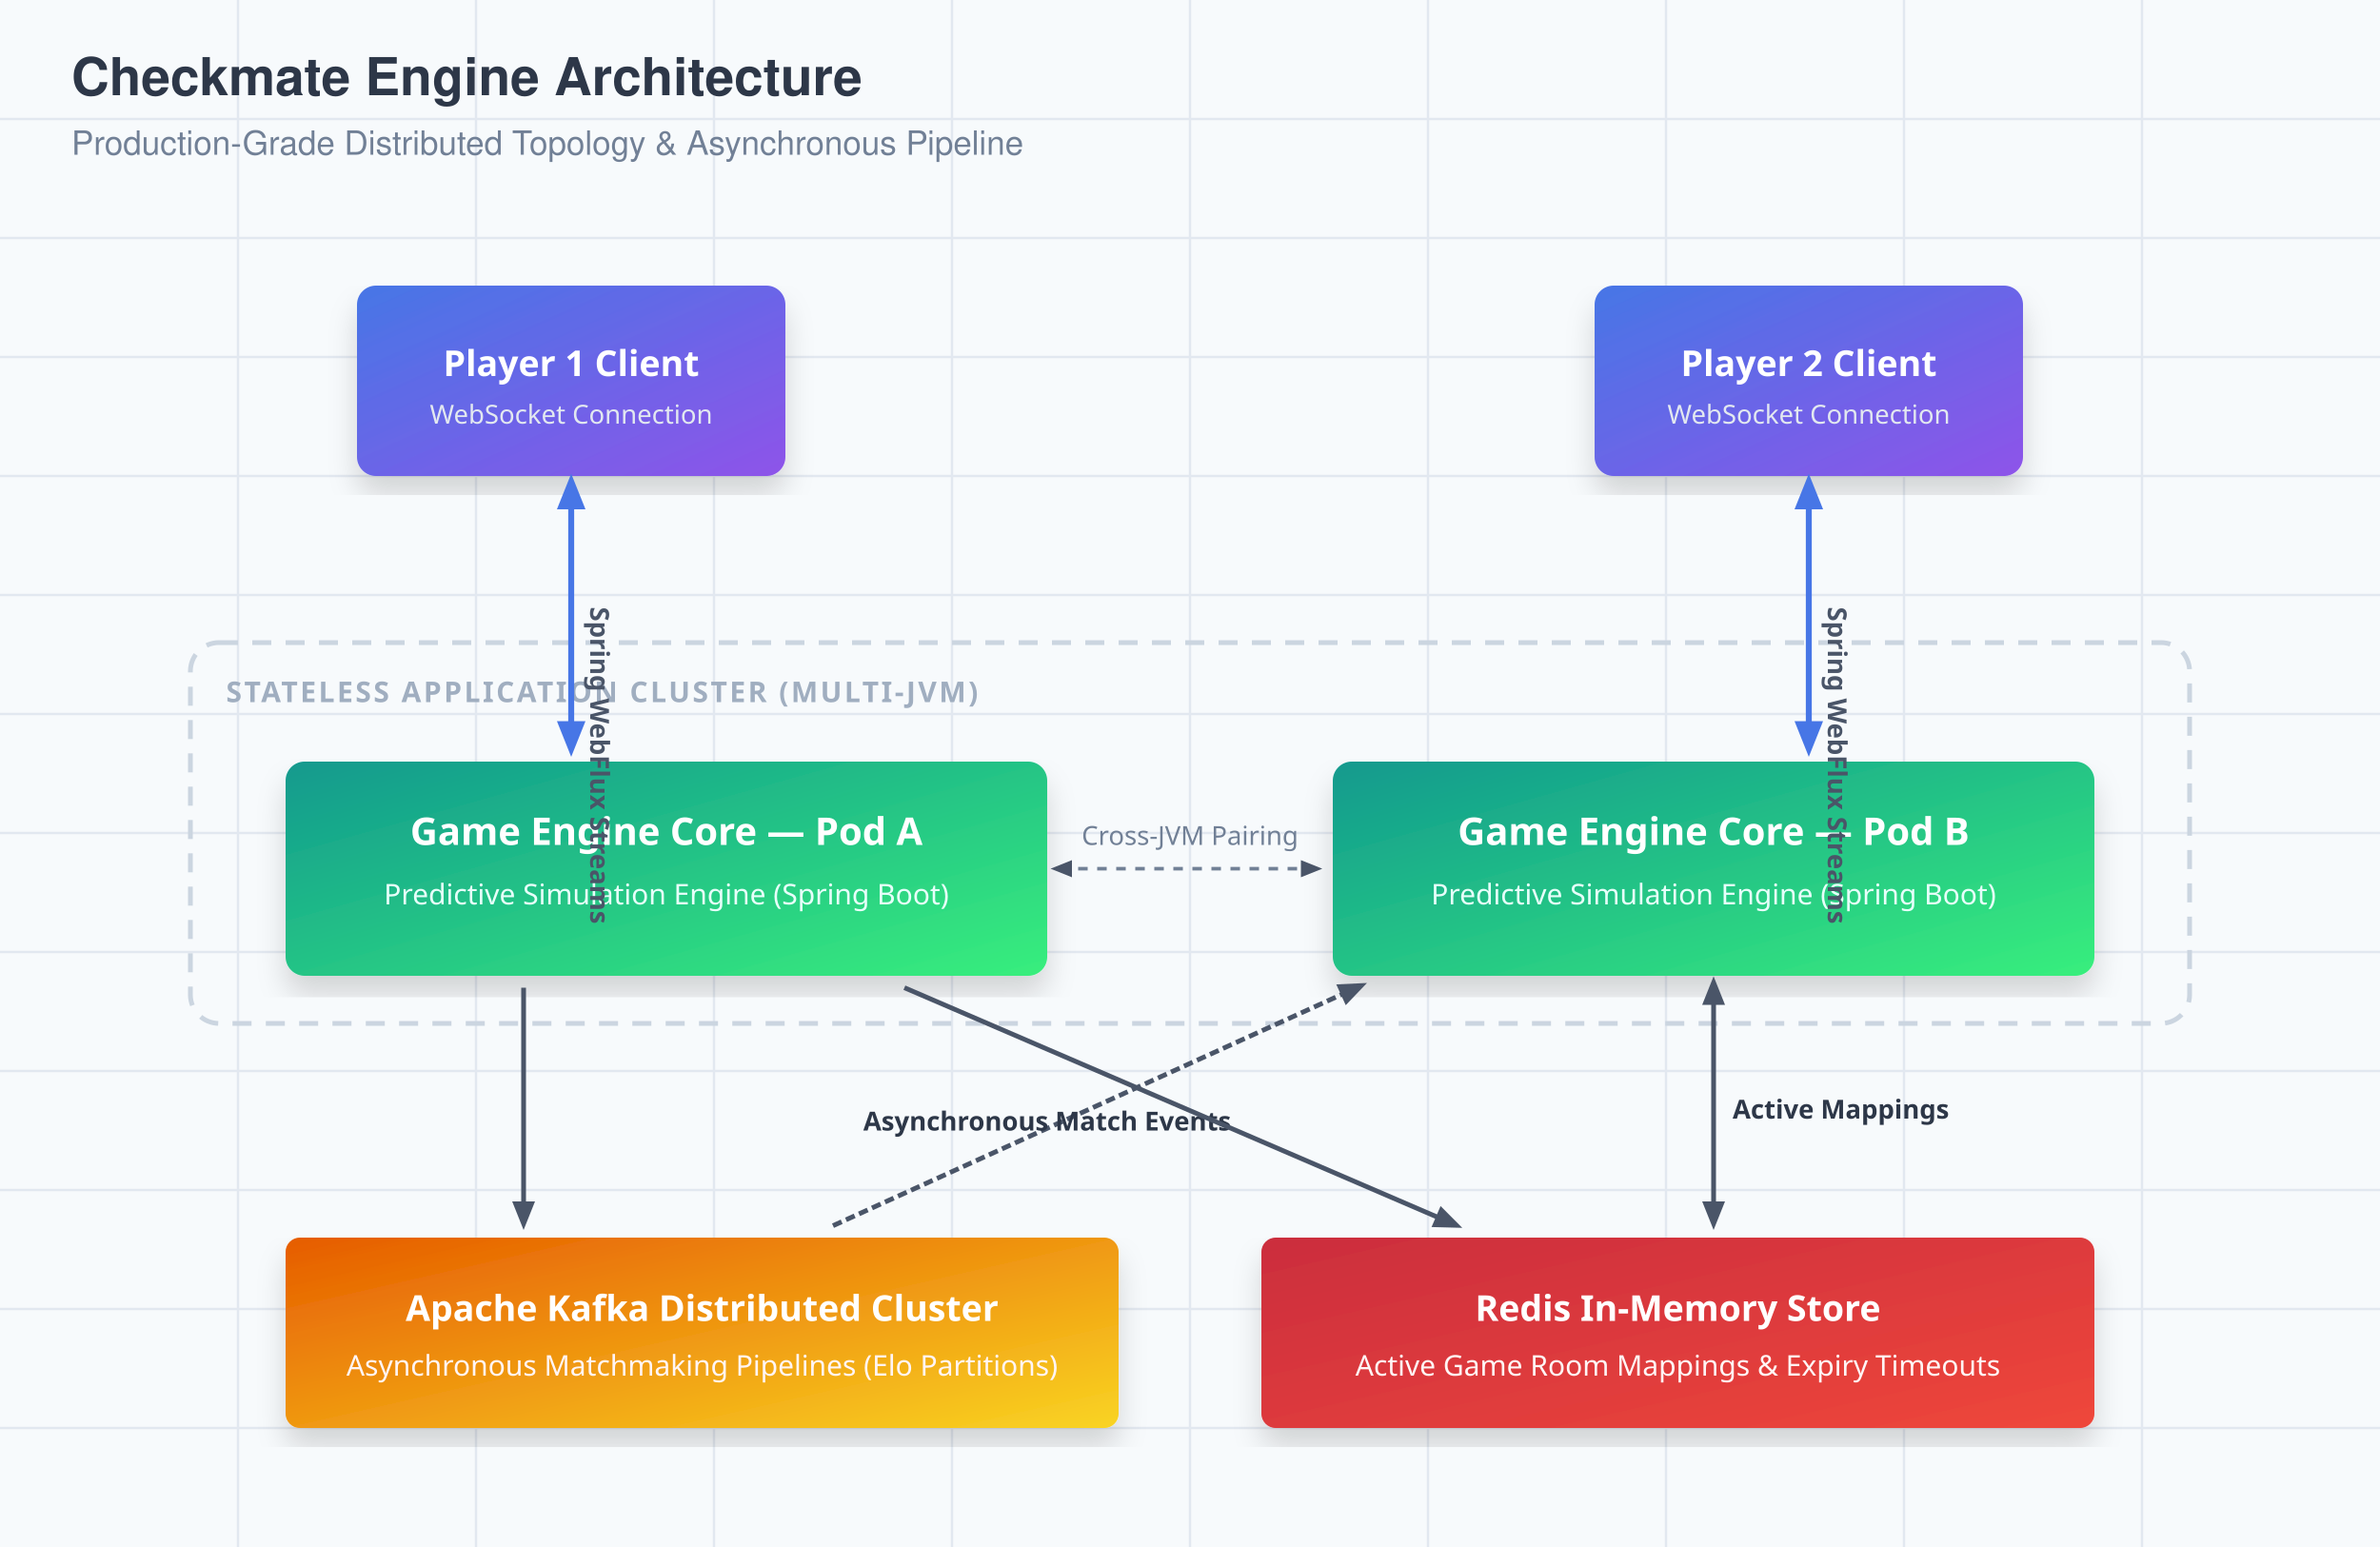
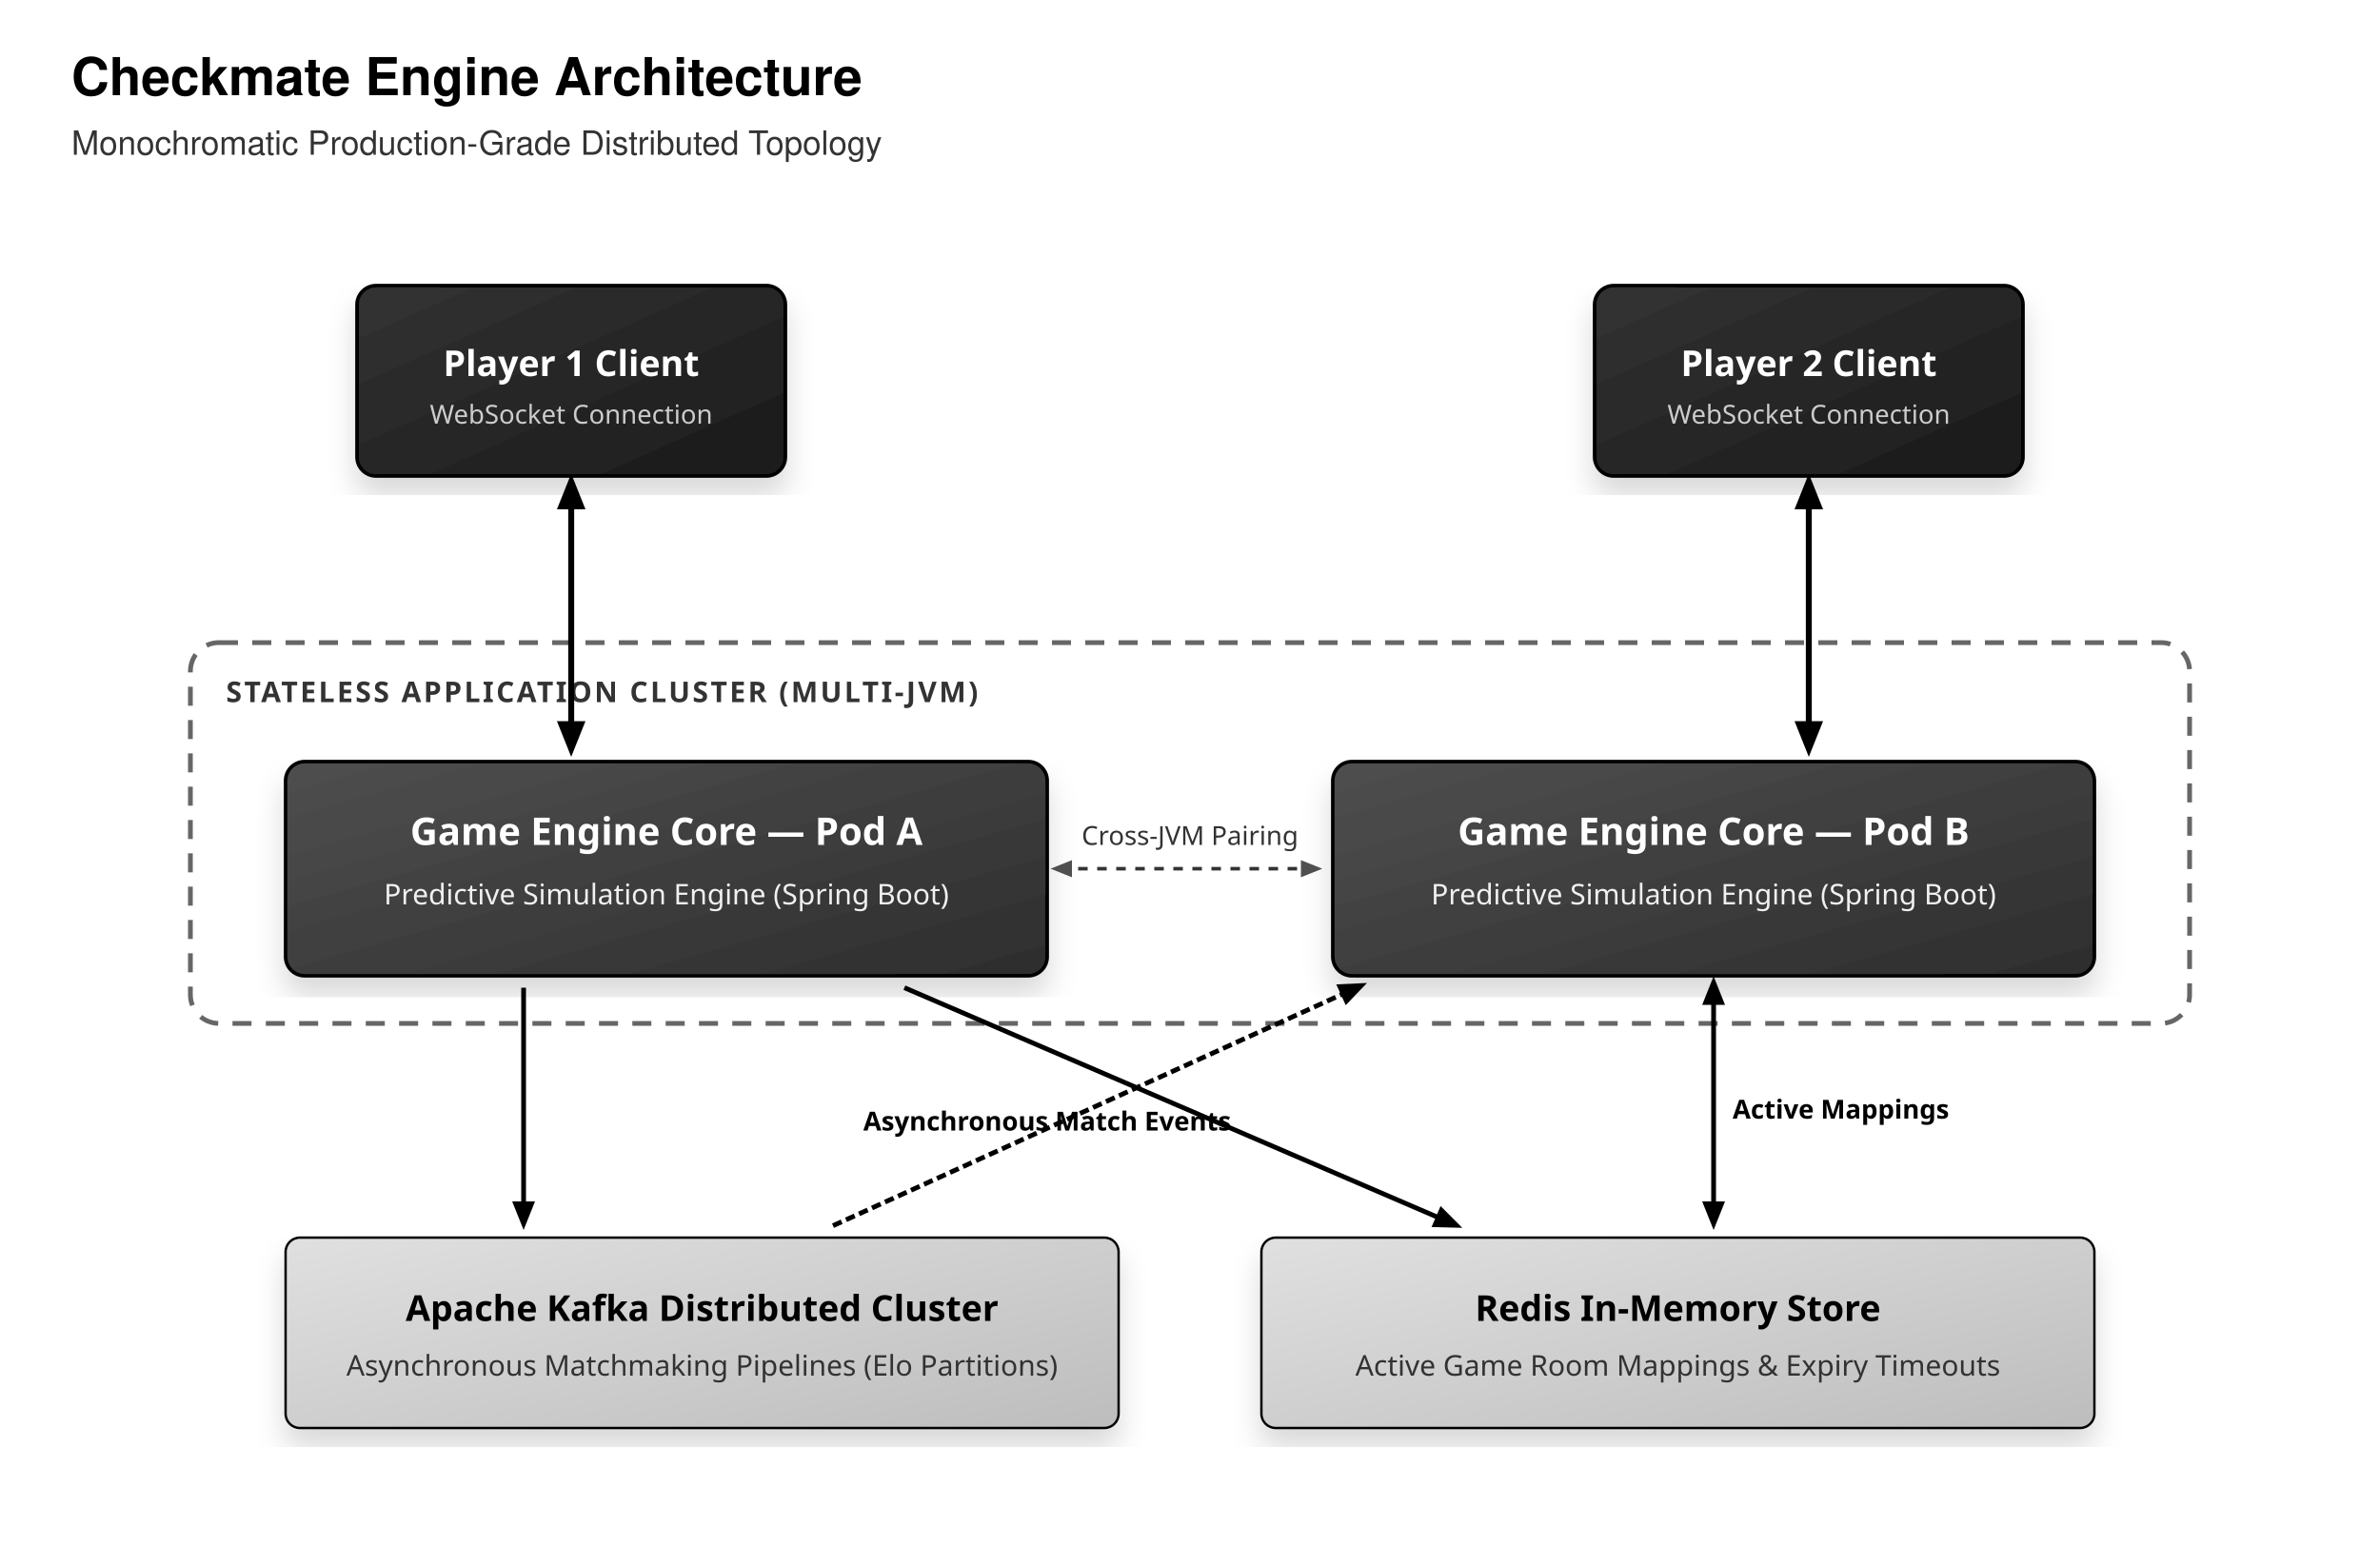
<svg xmlns="http://www.w3.org/2000/svg" viewBox="0 0 1000 650" width="100%" height="100%">
  <defs>
    <linearGradient id="clientGrad" x1="0%" y1="0%" x2="100%" y2="100%">
-       <stop offset="0%" stop-color="#4776E6" />
-       <stop offset="100%" stop-color="#8E54E9" />
+       <stop offset="0%" stop-color="#333333" />
+       <stop offset="100%" stop-color="#1A1A1A" />
    </linearGradient>
    <linearGradient id="engineGrad" x1="0%" y1="0%" x2="100%" y2="100%">
-       <stop offset="0%" stop-color="#11998e" />
-       <stop offset="100%" stop-color="#38ef7d" />
+       <stop offset="0%" stop-color="#4F4F4F" />
+       <stop offset="100%" stop-color="#2D2D2D" />
    </linearGradient>
    <linearGradient id="kafkaGrad" x1="0%" y1="0%" x2="100%" y2="100%">
-       <stop offset="0%" stop-color="#e65c00" />
-       <stop offset="100%" stop-color="#F9D423" />
+       <stop offset="0%" stop-color="#E0E0E0" />
+       <stop offset="100%" stop-color="#BDBDBD" />
    </linearGradient>
    <linearGradient id="redisGrad" x1="0%" y1="0%" x2="100%" y2="100%">
-       <stop offset="0%" stop-color="#CB2D3E" />
-       <stop offset="100%" stop-color="#EF473A" />
+       <stop offset="0%" stop-color="#E0E0E0" />
+       <stop offset="100%" stop-color="#BDBDBD" />
    </linearGradient>
    <filter id="dropShadow" x="-10%" y="-10%" width="120%" height="120%">
      <feDropShadow dx="0" dy="8" stdDeviation="6" flood-color="#000000" flood-opacity="0.15" />
    </filter>
    <marker id="arrow" viewBox="0 0 10 10" refX="6" refY="5" markerWidth="6" markerHeight="6" orient="auto-start-reverse">
-       <path d="M 0 1 L 10 5 L 0 9 z" fill="#4A5568" />
+       <path d="M 0 1 L 10 5 L 0 9 z" fill="#000000" />
    </marker>
-     <marker id="arrow-blue" viewBox="0 0 10 10" refX="6" refY="5" markerWidth="6" markerHeight="6" orient="auto-start-reverse">
-       <path d="M 0 1 L 10 5 L 0 9 z" fill="#4776E6" />
+     <marker id="arrow-gray" viewBox="0 0 10 10" refX="6" refY="5" markerWidth="6" markerHeight="6" orient="auto-start-reverse">
+       <path d="M 0 1 L 10 5 L 0 9 z" fill="#4F4F4F" />
    </marker>
  </defs>
-   <rect width="100%" height="100%" fill="#F7FAFC" />
-   <g stroke="#E2E8F0" stroke-width="1">
-     <path d="M 0,50 L 1000,50 M 0,100 L 1000,100 M 0,150 L 1000,150 M 0,200 L 1000,200 M 0,250 L 1000,250 M 0,300 L 1000,300 M 0,350 L 1000,350 M 0,400 L 1000,400 M 0,450 L 1000,450 M 0,500 L 1000,500 M 0,550 L 1000,550 M 0,600 L 1000,600" />
-     <path d="M 100,0 L 100,650 M 200,0 L 200,650 M 300,0 L 300,650 M 400,0 L 400,650 M 500,0 L 500,650 M 600,0 L 600,650 M 700,0 L 700,650 M 800,0 L 800,650 M 900,0 L 900,650" />
-   </g>
-   <text x="30" y="40" font-family="Segoe UI, Helvetica, sans-serif" font-size="22" font-weight="bold" fill="#2D3748">Checkmate Engine Architecture</text>
-   <text x="30" y="65" font-family="Segoe UI, Helvetica, sans-serif" font-size="14" fill="#718096">Production-Grade Distributed Topology &amp; Asynchronous Pipeline</text>
+   <rect width="100%" height="100%" fill="#FFFFFF" />
+   <text x="30" y="40" font-family="Segoe UI, Helvetica, sans-serif" font-size="22" font-weight="bold" fill="#000000">Checkmate Engine Architecture</text>
+   <text x="30" y="65" font-family="Segoe UI, Helvetica, sans-serif" font-size="14" fill="#333333">Monochromatic Production-Grade Distributed Topology</text>
  <g transform="translate(150, 120)" filter="url(#dropShadow)">
-     <rect width="180" height="80" rx="8" fill="url(#clientGrad)" />
+     <rect width="180" height="80" rx="8" fill="url(#clientGrad)" stroke="#000000" stroke-width="1.5" />
    <text x="90" y="38" font-family="Segoe UI, sans-serif" font-size="15" font-weight="bold" fill="#FFFFFF" text-anchor="middle">Player 1 Client</text>
-     <text x="90" y="58" font-family="Segoe UI, sans-serif" font-size="11" fill="#E2E8F0" text-anchor="middle">WebSocket Connection</text>
+     <text x="90" y="58" font-family="Segoe UI, sans-serif" font-size="11" fill="#CCCCCC" text-anchor="middle">WebSocket Connection</text>
  </g>
  <g transform="translate(670, 120)" filter="url(#dropShadow)">
-     <rect width="180" height="80" rx="8" fill="url(#clientGrad)" />
+     <rect width="180" height="80" rx="8" fill="url(#clientGrad)" stroke="#000000" stroke-width="1.5" />
    <text x="90" y="38" font-family="Segoe UI, sans-serif" font-size="15" font-weight="bold" fill="#FFFFFF" text-anchor="middle">Player 2 Client</text>
-     <text x="90" y="58" font-family="Segoe UI, sans-serif" font-size="11" fill="#E2E8F0" text-anchor="middle">WebSocket Connection</text>
+     <text x="90" y="58" font-family="Segoe UI, sans-serif" font-size="11" fill="#CCCCCC" text-anchor="middle">WebSocket Connection</text>
  </g>
-   <rect x="80" y="270" width="840" height="160" rx="12" fill="none" stroke="#CBD5E0" stroke-width="2" stroke-dasharray="8,6" />
-   <text x="95" y="295" font-family="Segoe UI, sans-serif" font-size="12" font-weight="bold" fill="#A0AEC0" letter-spacing="1">STATELESS APPLICATION CLUSTER (MULTI-JVM)</text>
+   <rect x="80" y="270" width="840" height="160" rx="12" fill="none" stroke="#666666" stroke-width="2" stroke-dasharray="8,6" />
+   <text x="95" y="295" font-family="Segoe UI, sans-serif" font-size="12" font-weight="bold" fill="#333333" letter-spacing="1">STATELESS APPLICATION CLUSTER (MULTI-JVM)</text>
  <g transform="translate(120, 320)" filter="url(#dropShadow)">
-     <rect width="320" height="90" rx="8" fill="url(#engineGrad)" />
+     <rect width="320" height="90" rx="8" fill="url(#engineGrad)" stroke="#000000" stroke-width="1.5" />
    <text x="160" y="35" font-family="Segoe UI, sans-serif" font-size="16" font-weight="bold" fill="#FFFFFF" text-anchor="middle">Game Engine Core — Pod A</text>
-     <text x="160" y="60" font-family="Segoe UI, sans-serif" font-size="12" fill="#E6FFFA" text-anchor="middle">Predictive Simulation Engine (Spring Boot)</text>
+     <text x="160" y="60" font-family="Segoe UI, sans-serif" font-size="12" fill="#F0F0F0" text-anchor="middle">Predictive Simulation Engine (Spring Boot)</text>
  </g>
  <g transform="translate(560, 320)" filter="url(#dropShadow)">
-     <rect width="320" height="90" rx="8" fill="url(#engineGrad)" />
+     <rect width="320" height="90" rx="8" fill="url(#engineGrad)" stroke="#000000" stroke-width="1.5" />
    <text x="160" y="35" font-family="Segoe UI, sans-serif" font-size="16" font-weight="bold" fill="#FFFFFF" text-anchor="middle">Game Engine Core — Pod B</text>
-     <text x="160" y="60" font-family="Segoe UI, sans-serif" font-size="12" fill="#E6FFFA" text-anchor="middle">Predictive Simulation Engine (Spring Boot)</text>
+     <text x="160" y="60" font-family="Segoe UI, sans-serif" font-size="12" fill="#F0F0F0" text-anchor="middle">Predictive Simulation Engine (Spring Boot)</text>
  </g>
  <g transform="translate(120, 520)" filter="url(#dropShadow)">
-     <rect width="350" height="80" rx="6" fill="url(#kafkaGrad)" />
-     <text x="175" y="35" font-family="Segoe UI, sans-serif" font-size="15" font-weight="bold" fill="#FFFFFF" text-anchor="middle">Apache Kafka Distributed Cluster</text>
-     <text x="175" y="58" font-family="Segoe UI, sans-serif" font-size="12" fill="#FFF5F5" text-anchor="middle">Asynchronous Matchmaking Pipelines (Elo Partitions)</text>
+     <rect width="350" height="80" rx="6" fill="url(#kafkaGrad)" stroke="#000000" stroke-width="1" />
+     <text x="175" y="35" font-family="Segoe UI, sans-serif" font-size="15" font-weight="bold" fill="#000000" text-anchor="middle">Apache Kafka Distributed Cluster</text>
+     <text x="175" y="58" font-family="Segoe UI, sans-serif" font-size="12" fill="#333333" text-anchor="middle">Asynchronous Matchmaking Pipelines (Elo Partitions)</text>
  </g>
  <g transform="translate(530, 520)" filter="url(#dropShadow)">
-     <rect width="350" height="80" rx="6" fill="url(#redisGrad)" />
-     <text x="175" y="35" font-family="Segoe UI, sans-serif" font-size="15" font-weight="bold" fill="#FFFFFF" text-anchor="middle">Redis In-Memory Store</text>
-     <text x="175" y="58" font-family="Segoe UI, sans-serif" font-size="12" fill="#FFF5F5" text-anchor="middle">Active Game Room Mappings &amp; Expiry Timeouts</text>
+     <rect width="350" height="80" rx="6" fill="url(#redisGrad)" stroke="#000000" stroke-width="1" />
+     <text x="175" y="35" font-family="Segoe UI, sans-serif" font-size="15" font-weight="bold" fill="#000000" text-anchor="middle">Redis In-Memory Store</text>
+     <text x="175" y="58" font-family="Segoe UI, sans-serif" font-size="12" fill="#333333" text-anchor="middle">Active Game Room Mappings &amp; Expiry Timeouts</text>
  </g>
-   <path d="M 240,205 L 240,312" stroke="#4776E6" stroke-width="2.5" marker-start="url(#arrow-blue)" marker-end="url(#arrow-blue)" />
-   <text x="248" y="255" font-family="Segoe UI, sans-serif" font-size="11" font-weight="600" fill="#4A5568" transform="rotate(90, 248, 255)">Spring WebFlux Streams</text>
-   <path d="M 760,205 L 760,312" stroke="#4776E6" stroke-width="2.5" marker-start="url(#arrow-blue)" marker-end="url(#arrow-blue)" />
-   <text x="768" y="255" font-family="Segoe UI, sans-serif" font-size="11" font-weight="600" fill="#4A5568" transform="rotate(90, 768, 255)">Spring WebFlux Streams</text>
-   <path d="M 445,365 L 552,365" stroke="#718096" stroke-width="1.5" stroke-dasharray="4,4" marker-start="url(#arrow)" marker-end="url(#arrow)" />
-   <text x="500" y="355" font-family="Segoe UI, sans-serif" font-size="11" fill="#718096" text-anchor="middle">Cross-JVM Pairing</text>
-   <path d="M 220,415 L 220,512" stroke="#4A5568" stroke-width="2" marker-end="url(#arrow)" />
-   <path d="M 350,515 L 570,415" stroke="#4A5568" stroke-width="2" stroke-dasharray="4,2" marker-end="url(#arrow)" />
-   <text x="440" y="475" font-family="Segoe UI, sans-serif" font-size="11" font-weight="bold" fill="#2D3748" text-anchor="middle">Asynchronous Match Events</text>
-   <path d="M 380,415 L 610,514" stroke="#4A5568" stroke-width="2" marker-end="url(#arrow)" />
-   <path d="M 720,415 L 720,512" stroke="#4A5568" stroke-width="2" marker-start="url(#arrow)" marker-end="url(#arrow)" />
-   <text x="728" y="470" font-family="Segoe UI, sans-serif" font-size="11" font-weight="bold" fill="#2D3748">Active Mappings</text>
+   <path d="M 240,205 L 240,312" stroke="#000000" stroke-width="2.5" marker-start="url(#arrow)" marker-end="url(#arrow)" />
+   <text x="248" y="255" font-family="Segoe UI, sans-serif" font-size="11" font-weight="600" fill="#000000" transform="rotate(90, 248, 255)" />
+   <path d="M 760,205 L 760,312" stroke="#000000" stroke-width="2.5" marker-start="url(#arrow)" marker-end="url(#arrow)" />
+   <text x="768" y="255" font-family="Segoe UI, sans-serif" font-size="11" font-weight="600" fill="#000000" transform="rotate(90, 768, 255)" />
+   <path d="M 445,365 L 552,365" stroke="#333333" stroke-width="1.5" stroke-dasharray="4,4" marker-start="url(#arrow-gray)" marker-end="url(#arrow-gray)" />
+   <text x="500" y="355" font-family="Segoe UI, sans-serif" font-size="11" fill="#333333" text-anchor="middle">Cross-JVM Pairing</text>
+   <path d="M 220,415 L 220,512" stroke="#000000" stroke-width="2" marker-end="url(#arrow)" />
+   <path d="M 350,515 L 570,415" stroke="#000000" stroke-width="2" stroke-dasharray="4,2" marker-end="url(#arrow)" />
+   <text x="440" y="475" font-family="Segoe UI, sans-serif" font-size="11" font-weight="bold" fill="#000000" text-anchor="middle">Asynchronous Match Events</text>
+   <path d="M 380,415 L 610,514" stroke="#000000" stroke-width="2" marker-end="url(#arrow)" />
+   <path d="M 720,415 L 720,512" stroke="#000000" stroke-width="2" marker-start="url(#arrow)" marker-end="url(#arrow)" />
+   <text x="728" y="470" font-family="Segoe UI, sans-serif" font-size="11" font-weight="bold" fill="#000000">Active Mappings</text>
</svg>
